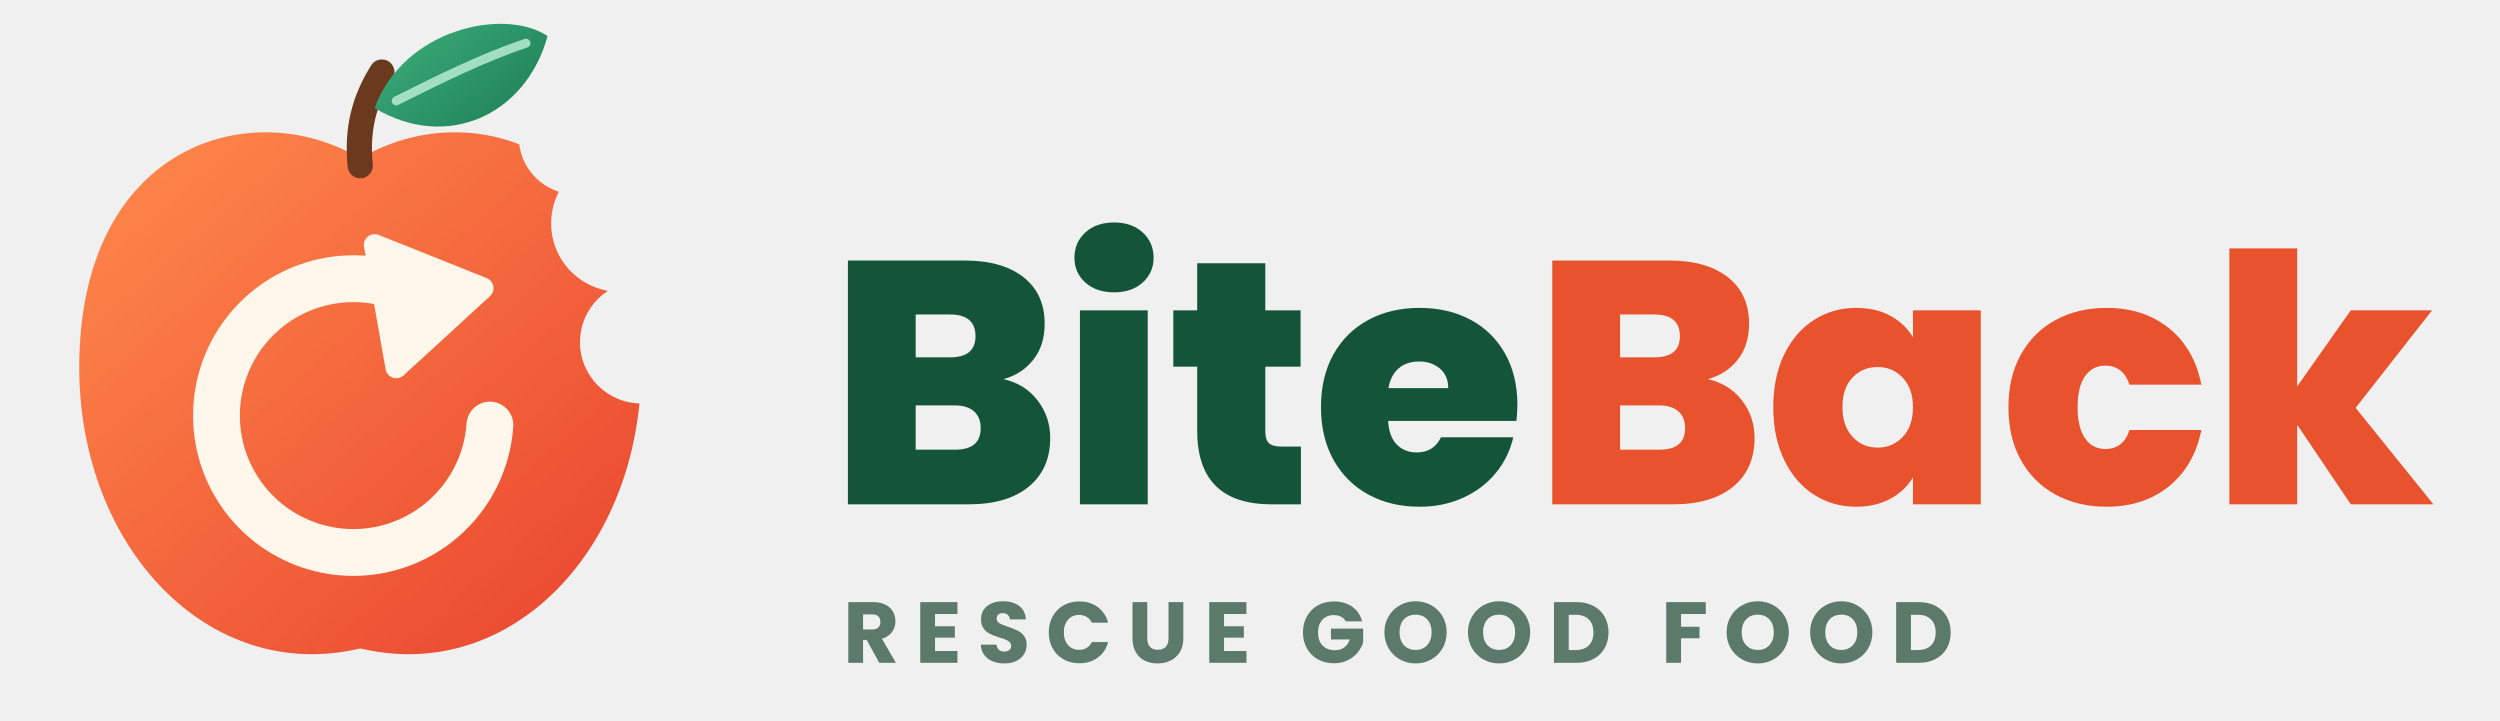
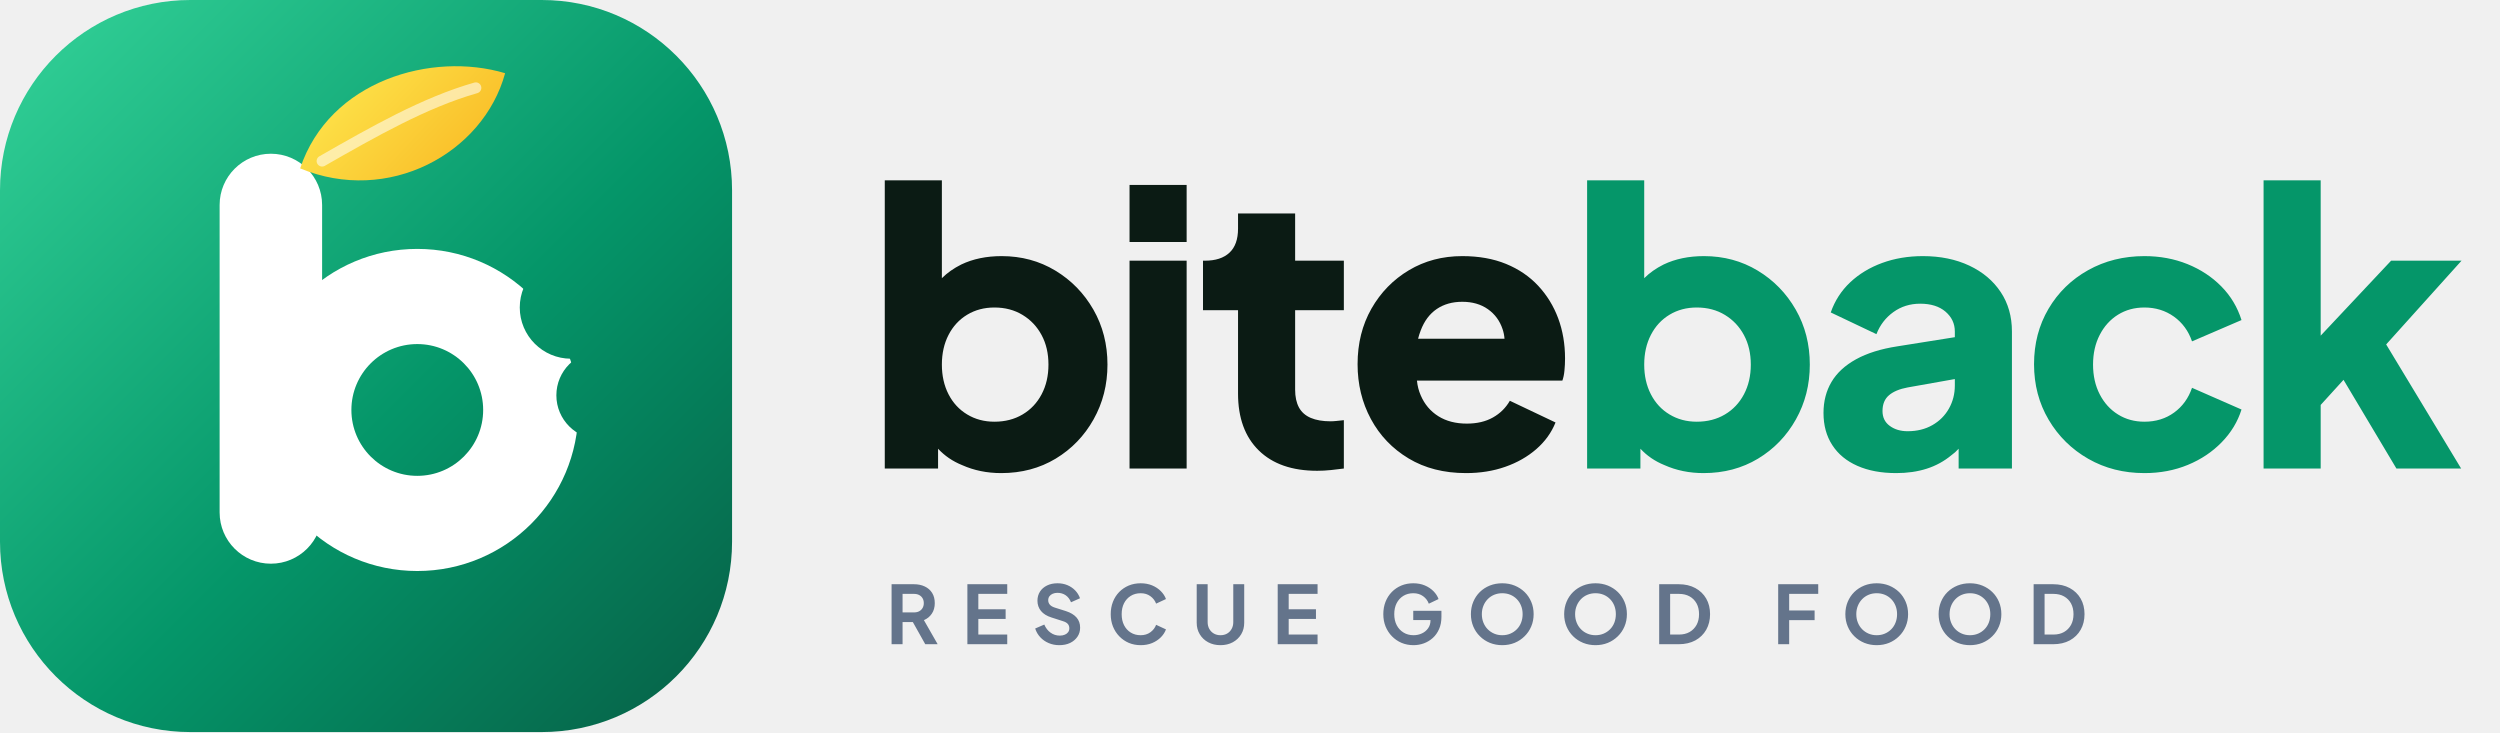
- <svg xmlns="http://www.w3.org/2000/svg" viewBox="0 0 694 200" role="img" aria-label="BiteBack">
+ <svg xmlns="http://www.w3.org/2000/svg" viewBox="0 0 683 200" role="img" aria-label="BiteBack">
  <defs>
-     <linearGradient id="l-fruit" x1="30" y1="30" x2="170" y2="190" gradientUnits="userSpaceOnUse">
-       <stop offset="0" stop-color="#FF8A4C" />
-       <stop offset="1" stop-color="#E8432E" />
+     <linearGradient id="l-tile" x1="0" y1="0" x2="200" y2="200" gradientUnits="userSpaceOnUse">
+       <stop offset="0" stop-color="#34D399" />
+       <stop offset=".55" stop-color="#059669" />
+       <stop offset="1" stop-color="#065F46" />
    </linearGradient>
-     <linearGradient id="l-leaf" x1="96" y1="10" x2="140" y2="60" gradientUnits="userSpaceOnUse">
-       <stop offset="0" stop-color="#3FB27F" />
-       <stop offset="1" stop-color="#15724A" />
+     <linearGradient id="l-leaf" x1="96" y1="20" x2="150" y2="70" gradientUnits="userSpaceOnUse">
+       <stop offset="0" stop-color="#FDE047" />
+       <stop offset="1" stop-color="#F59E0B" />
    </linearGradient>
-     <mask id="l-bite" maskUnits="userSpaceOnUse" x="0" y="0" width="200" height="200">
-       <rect width="200" height="200" fill="#fff" />
-       <circle cx="172" cy="62" r="19" fill="#000" />
-       <circle cx="178" cy="95" r="17" fill="#000" />
-       <circle cx="160" cy="38" r="16" fill="#000" />
+     <mask id="l-b" maskUnits="userSpaceOnUse" x="0" y="0" width="200" height="200">
+       <rect width="200" height="200" fill="#000" />
+       <rect x="54" y="46" width="28" height="112" rx="14" fill="#fff" />
+       <circle cx="108" cy="116" r="44" fill="#fff" />
+       <circle cx="108" cy="116" r="18" fill="#000" />
+       <circle cx="150" cy="88" r="14" fill="#000" />
+       <circle cx="158" cy="112" r="12" fill="#000" />
    </mask>
  </defs>
-   <g mask="url(#l-bite)">
-     <path d="M100 44 C 70 26, 22 40, 22 102 C 22 152, 58 190, 100 180 C 142 190, 178 152, 178 102 C 178 40, 130 26, 100 44 Z" fill="url(#l-fruit)" />
+   <rect width="200" height="200" rx="52" fill="url(#l-tile)" />
+   <g transform="translate(6 -4)">
+     <rect x="-6" y="4" width="200" height="200" fill="#fff" mask="url(#l-b)" />
+     <path d="M76 50 C 84 26, 112 18, 132 24 C 126 46, 100 60, 76 50 Z" fill="url(#l-leaf)" />
+     <path d="M82 48 C 96 40, 110 32, 124 28" fill="none" stroke="#fff" stroke-opacity=".55" stroke-width="3" stroke-linecap="round" />
  </g>
-   <path d="M100 46 C 99 36, 101 28, 106 20" fill="none" stroke="#6B3A1E" stroke-width="7" stroke-linecap="round" />
-   <path d="M104 30 C 112 8, 140 2, 152 10 C 146 32, 124 42, 104 30 Z" fill="url(#l-leaf)" />
-   <path d="M110 28 C 122 22, 134 16, 146 12" fill="none" stroke="#BFF0D6" stroke-width="2.5" stroke-linecap="round" opacity=".8" />
-   <path d="M136 118 A 38 38 0 1 1 118 83" fill="none" stroke="#FFF7EC" stroke-width="13" stroke-linecap="round" />
-   <path d="M104 68 L 134 80 L 110 102 Z" fill="#FFF7EC" stroke="#FFF7EC" stroke-width="6" stroke-linejoin="round" />
-   <path d="M278.58 105.25Q284.53 106.59 288.03 111.15Q291.54 115.71 291.54 121.57Q291.54 130.21 285.58 135.10Q279.63 140 268.88 140L235.38 140L235.38 72.32L267.82 72.32Q278.19 72.32 284.10 76.93Q290 81.54 290 89.89Q290 95.84 286.88 99.82Q283.76 103.81 278.58 105.25M254.19 87.30L254.19 99.20L263.70 99.20Q270.80 99.20 270.80 93.34Q270.80 87.30 263.70 87.30L254.19 87.30M265.14 124.83Q272.24 124.83 272.24 118.88Q272.24 115.81 270.37 114.18Q268.50 112.54 265.04 112.54L254.19 112.54L254.19 124.83L265.14 124.83M309.30 81.15Q304.30 81.15 301.28 78.42Q298.26 75.68 298.26 71.55Q298.26 67.33 301.28 64.54Q304.30 61.76 309.30 61.76Q314.19 61.76 317.22 64.54Q320.24 67.33 320.24 71.55Q320.24 75.68 317.22 78.42Q314.19 81.15 309.30 81.15M299.79 86.14L318.61 86.14L318.61 140L299.79 140L299.79 86.14M355.66 123.97L361.14 123.97L361.14 140L352.98 140Q332.34 140 332.34 119.55L332.34 101.79L325.71 101.79L325.71 86.14L332.34 86.14L332.34 73.09L351.25 73.09L351.25 86.14L361.04 86.14L361.04 101.79L351.25 101.79L351.25 119.84Q351.25 122.05 352.26 123.01Q353.26 123.97 355.66 123.97M421.23 112.45Q421.23 114.66 420.94 116.86L385.33 116.86Q385.62 121.28 387.78 123.44Q389.94 125.60 393.30 125.60Q398 125.60 400.02 121.38L420.08 121.38Q418.83 126.94 415.23 131.31Q411.63 135.68 406.16 138.18Q400.69 140.67 394.06 140.67Q386.10 140.67 379.90 137.31Q373.71 133.95 370.21 127.71Q366.70 121.47 366.70 113.02Q366.70 104.58 370.16 98.38Q373.62 92.19 379.81 88.83Q386 85.47 394.06 85.47Q402.03 85.47 408.18 88.74Q414.32 92 417.78 98.10Q421.23 104.19 421.23 112.45M385.42 107.74L402.03 107.74Q402.03 104.29 399.73 102.32Q397.42 100.35 393.97 100.35Q390.51 100.35 388.30 102.22Q386.10 104.10 385.42 107.74" fill="#14553A" />
-   <path d="M474.11 105.25Q480.06 106.59 483.57 111.15Q487.07 115.71 487.07 121.57Q487.07 130.21 481.12 135.10Q475.17 140 464.42 140L430.91 140L430.91 72.32L463.36 72.32Q473.73 72.32 479.63 76.93Q485.54 81.54 485.54 89.89Q485.54 95.84 482.42 99.82Q479.30 103.81 474.11 105.25M449.73 87.30L449.73 99.20L459.23 99.20Q466.34 99.20 466.34 93.34Q466.34 87.30 459.23 87.30L449.73 87.30M460.67 124.83Q467.78 124.83 467.78 118.88Q467.78 115.81 465.90 114.18Q464.03 112.54 460.58 112.54L449.73 112.54L449.73 124.83L460.67 124.83M492.26 113.02Q492.26 104.67 495.28 98.43Q498.30 92.19 503.54 88.83Q508.77 85.47 515.20 85.47Q520.77 85.47 524.80 87.68Q528.83 89.89 531.04 93.63L531.04 86.14L549.86 86.14L549.86 140L531.04 140L531.04 132.51Q528.83 136.26 524.75 138.46Q520.67 140.67 515.20 140.67Q508.77 140.67 503.54 137.31Q498.30 133.95 495.28 127.66Q492.26 121.38 492.26 113.02M531.04 113.02Q531.04 107.84 528.21 104.86Q525.38 101.89 521.25 101.89Q517.02 101.89 514.24 104.82Q511.46 107.74 511.46 113.02Q511.46 118.21 514.24 121.23Q517.02 124.26 521.25 124.26Q525.38 124.26 528.21 121.28Q531.04 118.30 531.04 113.02M557.54 113.02Q557.54 104.67 560.99 98.43Q564.45 92.19 570.64 88.83Q576.83 85.47 584.80 85.47Q595.07 85.47 602.08 91.09Q609.09 96.70 611.10 106.78L591.14 106.78Q589.41 101.50 584.42 101.50Q580.86 101.50 578.80 104.43Q576.74 107.36 576.74 113.02Q576.74 118.69 578.80 121.66Q580.86 124.64 584.42 124.64Q589.50 124.64 591.14 119.36L611.10 119.36Q609.09 129.34 602.08 135.01Q595.07 140.67 584.80 140.67Q576.83 140.67 570.64 137.31Q564.45 133.95 560.99 127.71Q557.54 121.47 557.54 113.02M675.52 140L652.58 140L637.70 117.92L637.70 140L618.88 140L618.88 68.96L637.70 68.96L637.70 107.26L652.58 86.14L675.14 86.14L653.92 113.22" fill="#E8532E" />
-   <path d="M248.71 184L244.08 184L240.58 177.64L239.59 177.64L239.59 184L235.49 184L235.49 167.15L242.38 167.15Q244.37 167.15 245.77 167.85Q247.18 168.54 247.87 169.76Q248.57 170.97 248.57 172.46Q248.57 174.14 247.62 175.46Q246.67 176.78 244.82 177.33L248.71 184M239.59 170.56L239.59 174.74L242.14 174.74Q243.26 174.74 243.83 174.18Q244.39 173.63 244.39 172.62Q244.39 171.66 243.83 171.11Q243.26 170.56 242.14 170.56L239.59 170.56M265.78 170.44L259.56 170.44L259.56 173.85L265.06 173.85L265.06 177.02L259.56 177.02L259.56 180.71L265.78 180.71L265.78 184L255.46 184L255.46 167.15L265.78 167.15L265.78 170.44M278.86 184.17Q277.01 184.17 275.54 183.57Q274.08 182.97 273.20 181.79Q272.33 180.62 272.28 178.96L276.65 178.96Q276.74 179.90 277.30 180.39Q277.85 180.88 278.74 180.88Q279.65 180.88 280.18 180.46Q280.70 180.04 280.70 179.30Q280.70 178.67 280.28 178.26Q279.86 177.86 279.25 177.59Q278.64 177.33 277.51 176.99Q275.88 176.49 274.85 175.98Q273.82 175.48 273.07 174.50Q272.33 173.51 272.33 171.93Q272.33 169.58 274.03 168.24Q275.74 166.91 278.47 166.91Q281.26 166.91 282.96 168.24Q284.66 169.58 284.78 171.95L280.34 171.95Q280.30 171.14 279.74 170.67Q279.19 170.20 278.33 170.20Q277.58 170.20 277.13 170.60Q276.67 170.99 276.67 171.74Q276.67 172.55 277.44 173.01Q278.21 173.46 279.84 173.99Q281.47 174.54 282.49 175.05Q283.51 175.55 284.26 176.51Q285 177.47 285 178.98Q285 180.42 284.27 181.60Q283.54 182.78 282.14 183.47Q280.75 184.17 278.86 184.17M291.14 175.55Q291.14 173.06 292.22 171.10Q293.30 169.14 295.24 168.05Q297.17 166.96 299.62 166.96Q302.62 166.96 304.75 168.54Q306.89 170.13 307.61 172.86L303.10 172.86Q302.59 171.81 301.67 171.26Q300.74 170.70 299.57 170.70Q297.67 170.70 296.50 172.02Q295.32 173.34 295.32 175.55Q295.32 177.76 296.50 179.08Q297.67 180.40 299.57 180.40Q300.74 180.40 301.67 179.85Q302.59 179.30 303.10 178.24L307.61 178.24Q306.89 180.98 304.75 182.55Q302.62 184.12 299.62 184.12Q297.17 184.12 295.24 183.03Q293.30 181.94 292.22 179.99Q291.14 178.05 291.14 175.55M314.38 167.15L318.48 167.15L318.48 177.23Q318.48 178.74 319.22 179.56Q319.97 180.38 321.41 180.38Q322.85 180.38 323.62 179.56Q324.38 178.74 324.38 177.23L324.38 167.15L328.49 167.15L328.49 177.21Q328.49 179.46 327.53 181.02Q326.57 182.58 324.95 183.38Q323.33 184.17 321.34 184.17Q319.34 184.17 317.77 183.39Q316.20 182.61 315.29 181.04Q314.38 179.46 314.38 177.21L314.38 167.15M346.01 170.44L339.79 170.44L339.79 173.85L345.29 173.85L345.29 177.02L339.79 177.02L339.79 180.71L346.01 180.71L346.01 184L335.69 184L335.69 167.15L346.01 167.15L346.01 170.44M378.12 172.48L373.58 172.48Q373.13 171.64 372.28 171.20Q371.42 170.75 370.27 170.75Q368.28 170.75 367.08 172.06Q365.88 173.37 365.88 175.55Q365.88 177.88 367.14 179.19Q368.40 180.50 370.61 180.50Q372.12 180.50 373.16 179.73Q374.21 178.96 374.69 177.52L369.48 177.52L369.48 174.50L378.41 174.50L378.41 178.31Q377.95 179.85 376.86 181.17Q375.77 182.49 374.09 183.30Q372.41 184.12 370.30 184.12Q367.80 184.12 365.84 183.03Q363.89 181.94 362.80 179.99Q361.70 178.05 361.70 175.55Q361.70 173.06 362.80 171.10Q363.89 169.14 365.83 168.05Q367.78 166.96 370.27 166.96Q373.30 166.96 375.37 168.42Q377.45 169.89 378.12 172.48M392.98 184.17Q390.60 184.17 388.62 183.06Q386.64 181.96 385.48 179.98Q384.31 178 384.31 175.53Q384.31 173.06 385.48 171.09Q386.64 169.12 388.62 168.02Q390.60 166.91 392.98 166.91Q395.35 166.91 397.33 168.02Q399.31 169.12 400.45 171.09Q401.59 173.06 401.59 175.53Q401.59 178 400.44 179.98Q399.29 181.96 397.32 183.06Q395.35 184.17 392.98 184.17M392.98 180.42Q394.99 180.42 396.20 179.08Q397.42 177.74 397.42 175.53Q397.42 173.30 396.20 171.96Q394.99 170.63 392.98 170.63Q390.94 170.63 389.72 171.95Q388.51 173.27 388.51 175.53Q388.51 177.76 389.72 179.09Q390.94 180.42 392.98 180.42M416.16 184.17Q413.78 184.17 411.80 183.06Q409.82 181.96 408.66 179.98Q407.50 178 407.50 175.53Q407.50 173.06 408.66 171.09Q409.82 169.12 411.80 168.02Q413.78 166.91 416.16 166.91Q418.54 166.91 420.52 168.02Q422.50 169.12 423.64 171.09Q424.78 173.06 424.78 175.53Q424.78 178 423.62 179.98Q422.47 181.96 420.50 183.06Q418.54 184.17 416.16 184.17M416.16 180.42Q418.18 180.42 419.39 179.08Q420.60 177.74 420.60 175.53Q420.60 173.30 419.39 171.96Q418.18 170.63 416.16 170.63Q414.12 170.63 412.91 171.95Q411.70 173.27 411.70 175.53Q411.70 177.76 412.91 179.09Q414.12 180.42 416.16 180.42M437.69 167.15Q440.35 167.15 442.34 168.21Q444.34 169.26 445.43 171.17Q446.52 173.08 446.52 175.58Q446.52 178.05 445.43 179.97Q444.34 181.89 442.33 182.94Q440.33 184 437.69 184L431.38 184L431.38 167.15L437.69 167.15M437.42 180.45Q439.75 180.45 441.05 179.18Q442.34 177.90 442.34 175.58Q442.34 173.25 441.05 171.95Q439.75 170.66 437.42 170.66L435.48 170.66L435.48 180.45L437.42 180.45M462.55 167.15L473.52 167.15L473.52 170.44L466.66 170.44L466.66 173.99L471.79 173.99L471.79 177.18L466.66 177.18L466.66 184L462.55 184L462.55 167.15M487.97 184.17Q485.59 184.17 483.61 183.06Q481.63 181.96 480.47 179.98Q479.30 178 479.30 175.53Q479.30 173.06 480.47 171.09Q481.63 169.12 483.61 168.02Q485.59 166.91 487.97 166.91Q490.34 166.91 492.32 168.02Q494.30 169.12 495.44 171.09Q496.58 173.06 496.58 175.53Q496.58 178 495.43 179.98Q494.28 181.96 492.31 183.06Q490.34 184.17 487.97 184.17M487.97 180.42Q489.98 180.42 491.20 179.08Q492.41 177.74 492.41 175.53Q492.41 173.30 491.20 171.96Q489.98 170.63 487.97 170.63Q485.93 170.63 484.72 171.95Q483.50 173.27 483.50 175.53Q483.50 177.76 484.72 179.09Q485.93 180.42 487.97 180.42M511.15 184.17Q508.78 184.17 506.80 183.06Q504.82 181.96 503.65 179.98Q502.49 178 502.49 175.53Q502.49 173.06 503.65 171.09Q504.82 169.12 506.80 168.02Q508.78 166.91 511.15 166.91Q513.53 166.91 515.51 168.02Q517.49 169.12 518.63 171.09Q519.77 173.06 519.77 175.53Q519.77 178 518.62 179.98Q517.46 181.96 515.50 183.06Q513.53 184.17 511.15 184.17M511.15 180.42Q513.17 180.42 514.38 179.08Q515.59 177.74 515.59 175.53Q515.59 173.30 514.38 171.96Q513.17 170.63 511.15 170.63Q509.11 170.63 507.90 171.95Q506.69 173.27 506.69 175.53Q506.69 177.76 507.90 179.09Q509.11 180.42 511.15 180.42M532.68 167.15Q535.34 167.15 537.34 168.21Q539.33 169.26 540.42 171.17Q541.51 173.08 541.51 175.58Q541.51 178.05 540.42 179.97Q539.33 181.89 537.32 182.94Q535.32 184 532.68 184L526.37 184L526.37 167.15L532.68 167.15M532.42 180.45Q534.74 180.45 536.04 179.18Q537.34 177.90 537.34 175.58Q537.34 173.25 536.04 171.95Q534.74 170.66 532.42 170.66L530.47 170.66L530.47 180.45" fill="#5B7A6A" />
+   <path d="M273.54 129.25Q267.72 129.25 262.83 127.06Q258.98 125.50 256.28 122.59L256.28 128L241.72 128L241.72 49.27L257.32 49.27L257.32 76Q259.50 73.82 262.62 72.26Q267.41 69.97 273.65 69.97Q281.76 69.97 288.31 73.92Q294.86 77.87 298.71 84.58Q302.56 91.29 302.56 99.61Q302.56 107.82 298.76 114.58Q294.97 121.34 288.42 125.30Q281.86 129.25 273.54 129.25M271.67 115.21Q276.04 115.21 279.37 113.23Q282.70 111.26 284.57 107.72Q286.44 104.18 286.44 99.61Q286.44 95.03 284.57 91.55Q282.70 88.06 279.37 86.04Q276.04 84.01 271.67 84.01Q267.51 84.01 264.24 85.98Q260.96 87.96 259.14 91.50Q257.32 95.03 257.32 99.61Q257.32 104.18 259.14 107.72Q260.96 111.26 264.24 113.23Q267.51 115.21 271.67 115.21M324.19 128L308.59 128L308.59 71.22L324.19 71.22L324.19 128M324.19 66.12L308.59 66.12L308.59 50.52L324.19 50.52M359.86 128.62Q349.57 128.62 343.90 123.06Q338.23 117.50 338.23 107.51L338.23 84.74L328.66 84.74L328.66 71.22L329.18 71.22Q333.55 71.22 335.89 69.03Q338.23 66.85 338.23 62.48L338.23 58.32L353.83 58.32L353.83 71.22L367.14 71.22L367.14 84.74L353.83 84.74L353.83 106.47Q353.83 109.38 354.87 111.31Q355.91 113.23 358.10 114.17Q360.28 115.10 363.50 115.10Q364.23 115.10 365.17 115Q366.10 114.90 367.14 114.79L367.14 128Q365.58 128.21 363.61 128.42Q361.63 128.62 359.86 128.62M400.53 129.25Q391.48 129.25 384.82 125.24Q378.17 121.24 374.53 114.48Q370.89 107.72 370.89 99.50Q370.89 90.98 374.68 84.32Q378.48 77.66 384.93 73.82Q391.38 69.97 399.49 69.97Q406.25 69.97 411.45 72.10Q416.65 74.23 420.24 78.08Q423.82 81.93 425.70 86.97Q427.57 92.02 427.57 97.94Q427.57 99.61 427.41 101.22Q427.26 102.83 426.84 103.98L387.11 103.98Q387.32 106.16 388.15 108.03Q389.71 111.67 392.94 113.70Q396.16 115.73 400.74 115.73Q404.90 115.73 407.86 114.06Q410.82 112.40 412.49 109.49L424.97 115.42Q423.30 119.58 419.72 122.70Q416.13 125.82 411.24 127.53Q406.35 129.25 400.53 129.25M387.42 92.54L411.03 92.54Q410.93 91.18 410.51 89.94Q409.37 86.50 406.51 84.48Q403.65 82.45 399.49 82.45Q395.43 82.45 392.52 84.42Q389.61 86.40 388.15 90.25Q387.74 91.29 387.42 92.54" fill="#0B1B14" />
+   <path d="M465.42 129.25Q459.60 129.25 454.71 127.06Q450.86 125.50 448.16 122.59L448.16 128L433.60 128L433.60 49.27L449.20 49.27L449.20 76Q451.38 73.82 454.50 72.26Q459.29 69.97 465.53 69.97Q473.64 69.97 480.19 73.92Q486.74 77.87 490.59 84.58Q494.44 91.29 494.44 99.61Q494.44 107.82 490.64 114.58Q486.85 121.34 480.30 125.30Q473.74 129.25 465.42 129.25M463.55 115.21Q467.92 115.21 471.25 113.23Q474.58 111.26 476.45 107.72Q478.32 104.18 478.32 99.61Q478.32 95.03 476.45 91.55Q474.58 88.06 471.25 86.04Q467.92 84.01 463.55 84.01Q459.39 84.01 456.12 85.98Q452.84 87.96 451.02 91.50Q449.20 95.03 449.20 99.61Q449.20 104.18 451.02 107.72Q452.84 111.26 456.12 113.23Q459.39 115.21 463.55 115.21M518.05 129.25Q511.91 129.25 507.44 127.27Q502.97 125.30 500.58 121.60Q498.18 117.91 498.18 112.82Q498.18 108.03 500.37 104.34Q502.55 100.65 507.08 98.15Q511.60 95.66 518.36 94.62L534.06 92.12L534.06 90.56Q534.06 87.34 531.52 85.15Q528.97 82.97 524.60 82.97Q520.44 82.97 517.27 85.26Q514.10 87.54 512.64 91.29L500.16 85.36Q501.82 80.58 505.46 77.14Q509.10 73.71 514.20 71.84Q519.30 69.97 525.33 69.97Q532.50 69.97 538.02 72.57Q543.53 75.17 546.60 79.80Q549.66 84.42 549.66 90.56L549.66 128L535.10 128L535.10 122.59Q534.17 123.63 533.13 124.36Q530.11 126.86 526.37 128.05Q522.62 129.25 518.05 129.25M534.06 105.33L534.06 103.56L521.17 105.85Q517.84 106.47 516.07 107.98Q514.30 109.49 514.30 112.30Q514.30 114.90 516.28 116.35Q518.26 117.81 521.17 117.81Q525.02 117.81 527.93 116.14Q530.84 114.48 532.45 111.62Q534.06 108.76 534.06 105.33M585.86 129.25Q577.33 129.25 570.52 125.35Q563.70 121.45 559.70 114.69Q555.70 107.93 555.70 99.50Q555.70 91.08 559.65 84.37Q563.60 77.66 570.46 73.82Q577.33 69.97 585.86 69.97Q592.20 69.97 597.61 72.15Q603.02 74.34 606.86 78.24Q610.71 82.14 612.38 87.44L598.86 93.26Q597.40 89 593.92 86.50Q590.43 84.01 585.86 84.01Q581.80 84.01 578.63 85.98Q575.46 87.96 573.64 91.50Q571.82 95.03 571.82 99.61Q571.82 104.18 573.64 107.72Q575.46 111.26 578.63 113.23Q581.80 115.21 585.86 115.21Q590.54 115.21 593.97 112.71Q597.40 110.22 598.86 105.95L612.38 111.88Q610.82 116.87 606.97 120.82Q603.12 124.78 597.71 127.01Q592.30 129.25 585.86 129.25M634.01 128L618.41 128L618.41 49.27L634.01 49.27L634.01 91.70L653.25 71.22L672.49 71.22L651.90 94.10L672.38 128L654.70 128L640.25 103.77L634.01 110.63" fill="#059669" />
+   <path d="M246.58 176L243.58 176L243.58 159.61L249.68 159.61Q251.35 159.61 252.64 160.22Q253.92 160.82 254.65 161.97Q255.38 163.13 255.38 164.78Q255.38 166.47 254.57 167.66Q253.77 168.85 252.41 169.42L256.17 176L252.78 176L249.39 169.95L246.58 169.95L246.58 176M246.58 162.25L246.58 167.31L249.72 167.31Q250.54 167.31 251.13 166.99Q251.72 166.67 252.05 166.10Q252.38 165.53 252.38 164.78Q252.38 164.01 252.05 163.45Q251.72 162.89 251.13 162.57Q250.54 162.25 249.72 162.25M275.18 176L264.29 176L264.29 159.61L275.18 159.61L275.18 162.25L267.28 162.25L267.28 166.45L274.74 166.45L274.74 169.09L267.28 169.09L267.28 173.36L275.18 173.36M289.39 176.26Q287.83 176.26 286.50 175.69Q285.16 175.12 284.21 174.10Q283.25 173.07 282.81 171.71L285.30 170.63Q285.89 172.04 287.01 172.84Q288.13 173.65 289.54 173.65Q290.33 173.65 290.92 173.39Q291.50 173.14 291.82 172.70Q292.14 172.26 292.14 171.64Q292.14 170.92 291.71 170.44Q291.28 169.97 290.42 169.71L287.28 168.70Q285.36 168.10 284.39 166.91Q283.43 165.73 283.43 164.12Q283.43 162.71 284.12 161.63Q284.81 160.56 286.06 159.95Q287.30 159.35 288.90 159.35Q290.38 159.35 291.61 159.86Q292.84 160.38 293.73 161.29Q294.62 162.21 295.06 163.44L292.60 164.54Q292.12 163.31 291.15 162.63Q290.18 161.96 288.90 161.96Q288.16 161.96 287.58 162.22Q287.01 162.47 286.69 162.92Q286.37 163.37 286.37 163.99Q286.37 164.67 286.81 165.19Q287.25 165.70 288.16 165.99L291.17 166.94Q293.13 167.57 294.11 168.70Q295.09 169.82 295.09 171.47Q295.09 172.88 294.36 173.95Q293.63 175.03 292.36 175.65Q291.08 176.26 289.39 176.26M311.63 176.26Q309.87 176.26 308.38 175.63Q306.90 174.99 305.79 173.84Q304.68 172.70 304.06 171.16Q303.45 169.62 303.45 167.79Q303.45 165.97 304.05 164.42Q304.66 162.87 305.77 161.73Q306.88 160.60 308.37 159.97Q309.87 159.35 311.63 159.35Q313.39 159.35 314.79 159.94Q316.18 160.53 317.15 161.51Q318.12 162.49 318.54 163.66L315.85 164.91Q315.39 163.68 314.29 162.88Q313.19 162.07 311.63 162.07Q310.09 162.07 308.91 162.80Q307.74 163.53 307.09 164.80Q306.44 166.08 306.44 167.79Q306.44 169.51 307.09 170.80Q307.74 172.08 308.91 172.81Q310.09 173.54 311.63 173.54Q313.19 173.54 314.29 172.73Q315.39 171.93 315.85 170.70L318.54 171.95Q318.12 173.12 317.15 174.10Q316.18 175.08 314.79 175.67Q313.39 176.26 311.63 176.26M333.43 176.26Q331.54 176.26 330.08 175.47Q328.61 174.68 327.78 173.29Q326.94 171.91 326.94 170.15L326.94 159.61L329.93 159.61L329.93 169.99Q329.93 171.01 330.38 171.82Q330.84 172.63 331.63 173.09Q332.42 173.54 333.43 173.54Q334.47 173.54 335.25 173.09Q336.03 172.63 336.48 171.82Q336.93 171.01 336.93 169.99L336.93 159.61L339.92 159.61L339.92 170.15Q339.92 171.91 339.09 173.29Q338.25 174.68 336.79 175.47Q335.32 176.26 333.43 176.26M359.96 176L349.07 176L349.07 159.61L359.96 159.61L359.96 162.25L352.07 162.25L352.07 166.45L359.52 166.45L359.52 169.09L352.07 169.09L352.07 173.36L359.96 173.36M386.17 176.26Q384.41 176.26 382.91 175.63Q381.41 174.99 380.29 173.84Q379.17 172.70 378.54 171.16Q377.92 169.62 377.92 167.79Q377.92 165.97 378.52 164.42Q379.13 162.87 380.24 161.73Q381.35 160.60 382.84 159.97Q384.34 159.35 386.10 159.35Q387.86 159.35 389.26 159.94Q390.65 160.53 391.62 161.51Q392.59 162.49 393.01 163.66L390.35 164.93Q389.88 163.66 388.78 162.87Q387.68 162.07 386.10 162.07Q384.56 162.07 383.38 162.80Q382.21 163.53 381.56 164.80Q380.91 166.08 380.91 167.79Q380.91 169.51 381.58 170.80Q382.25 172.08 383.44 172.81Q384.63 173.54 386.17 173.54Q387.42 173.54 388.48 173.04Q389.53 172.55 390.17 171.63Q390.81 170.72 390.81 169.47L390.81 169.40L386.10 169.40L386.10 166.87L393.80 166.87L393.80 168.52Q393.80 170.41 393.16 171.86Q392.52 173.32 391.44 174.29Q390.35 175.27 388.98 175.77Q387.62 176.26 386.17 176.26M410.41 176.26Q408.61 176.26 407.04 175.63Q405.48 174.99 404.32 173.84Q403.15 172.70 402.50 171.15Q401.85 169.60 401.85 167.79Q401.85 165.97 402.49 164.43Q403.13 162.89 404.29 161.74Q405.46 160.60 407.02 159.97Q408.58 159.35 410.41 159.35Q412.24 159.35 413.80 159.98Q415.36 160.62 416.53 161.75Q417.69 162.89 418.34 164.43Q418.99 165.97 418.99 167.79Q418.99 169.60 418.33 171.15Q417.67 172.70 416.50 173.84Q415.34 174.99 413.79 175.63Q412.24 176.26 410.41 176.26M410.41 173.54Q411.62 173.54 412.63 173.11Q413.64 172.68 414.40 171.91Q415.16 171.14 415.57 170.08Q415.98 169.03 415.98 167.79Q415.98 166.56 415.57 165.52Q415.16 164.47 414.40 163.69Q413.64 162.91 412.63 162.49Q411.62 162.07 410.41 162.07Q409.22 162.07 408.21 162.49Q407.20 162.91 406.44 163.69Q405.68 164.47 405.26 165.52Q404.84 166.56 404.84 167.79Q404.84 169.03 405.26 170.08Q405.68 171.14 406.44 171.91Q407.20 172.68 408.21 173.11Q409.22 173.54 410.41 173.54M435.89 176.26Q434.08 176.26 432.52 175.63Q430.96 174.99 429.79 173.84Q428.63 172.70 427.98 171.15Q427.33 169.60 427.33 167.79Q427.33 165.97 427.97 164.43Q428.60 162.89 429.77 161.74Q430.94 160.60 432.50 159.97Q434.06 159.35 435.89 159.35Q437.71 159.35 439.27 159.98Q440.84 160.62 442 161.75Q443.17 162.89 443.82 164.43Q444.47 165.97 444.47 167.79Q444.47 169.60 443.81 171.15Q443.15 172.70 441.98 173.84Q440.81 174.99 439.26 175.63Q437.71 176.26 435.89 176.26M435.89 173.54Q437.10 173.54 438.11 173.11Q439.12 172.68 439.88 171.91Q440.64 171.14 441.05 170.08Q441.45 169.03 441.45 167.79Q441.45 166.56 441.05 165.52Q440.64 164.47 439.88 163.69Q439.12 162.91 438.11 162.49Q437.10 162.07 435.89 162.07Q434.70 162.07 433.69 162.49Q432.67 162.91 431.92 163.69Q431.16 164.47 430.74 165.52Q430.32 166.56 430.32 167.79Q430.32 169.03 430.74 170.08Q431.16 171.14 431.92 171.91Q432.67 172.68 433.69 173.11Q434.70 173.54 435.89 173.54M458.63 176L453.29 176L453.29 159.61L458.63 159.61Q461.23 159.61 463.16 160.66Q465.08 161.70 466.14 163.54Q467.19 165.37 467.19 167.79Q467.19 170.19 466.14 172.05Q465.08 173.91 463.16 174.96Q461.23 176 458.63 176M456.28 162.25L456.28 173.36L458.70 173.36Q460.37 173.36 461.59 172.67Q462.81 171.97 463.50 170.73Q464.18 169.49 464.18 167.79Q464.18 166.08 463.50 164.85Q462.81 163.61 461.59 162.93Q460.37 162.25 458.70 162.25M488.80 176L485.80 176L485.80 159.61L496.74 159.61L496.74 162.25L488.80 162.25L488.80 166.78L495.75 166.78L495.75 169.42L488.80 169.42M512.71 176.26Q510.91 176.26 509.34 175.63Q507.78 174.99 506.62 173.84Q505.45 172.70 504.80 171.15Q504.15 169.60 504.15 167.79Q504.15 165.97 504.79 164.43Q505.43 162.89 506.59 161.74Q507.76 160.60 509.32 159.97Q510.88 159.35 512.71 159.35Q514.54 159.35 516.10 159.98Q517.66 160.62 518.83 161.75Q519.99 162.89 520.64 164.43Q521.29 165.97 521.29 167.79Q521.29 169.60 520.63 171.15Q519.97 172.70 518.80 173.84Q517.64 174.99 516.09 175.63Q514.54 176.26 512.71 176.26M512.71 173.54Q513.92 173.54 514.93 173.11Q515.94 172.68 516.70 171.91Q517.46 171.14 517.87 170.08Q518.28 169.03 518.28 167.79Q518.28 166.56 517.87 165.52Q517.46 164.47 516.70 163.69Q515.94 162.91 514.93 162.49Q513.92 162.07 512.71 162.07Q511.52 162.07 510.51 162.49Q509.50 162.91 508.74 163.69Q507.98 164.47 507.56 165.52Q507.14 166.56 507.14 167.79Q507.14 169.03 507.56 170.08Q507.98 171.14 508.74 171.91Q509.50 172.68 510.51 173.11Q511.52 173.54 512.71 173.54M538.19 176.26Q536.38 176.26 534.82 175.63Q533.26 174.99 532.09 173.84Q530.93 172.70 530.28 171.15Q529.63 169.60 529.63 167.79Q529.63 165.97 530.27 164.43Q530.90 162.89 532.07 161.74Q533.24 160.60 534.80 159.97Q536.36 159.35 538.19 159.35Q540.01 159.35 541.57 159.98Q543.14 160.62 544.30 161.75Q545.47 162.89 546.12 164.43Q546.77 165.97 546.77 167.79Q546.77 169.60 546.11 171.15Q545.45 172.70 544.28 173.84Q543.11 174.99 541.56 175.63Q540.01 176.26 538.19 176.26M538.19 173.54Q539.40 173.54 540.41 173.11Q541.42 172.68 542.18 171.91Q542.94 171.14 543.35 170.08Q543.75 169.03 543.75 167.79Q543.75 166.56 543.35 165.52Q542.94 164.47 542.18 163.69Q541.42 162.91 540.41 162.49Q539.40 162.07 538.19 162.07Q537 162.07 535.99 162.49Q534.97 162.91 534.22 163.69Q533.46 164.47 533.04 165.52Q532.62 166.56 532.62 167.79Q532.62 169.03 533.04 170.08Q533.46 171.14 534.22 171.91Q534.97 172.68 535.99 173.11Q537 173.54 538.19 173.54M560.93 176L555.59 176L555.59 159.61L560.93 159.61Q563.53 159.61 565.46 160.66Q567.38 161.70 568.44 163.54Q569.49 165.37 569.49 167.79Q569.49 170.19 568.44 172.05Q567.38 173.91 565.46 174.96Q563.53 176 560.93 176M558.58 162.25L558.58 173.36L561 173.36Q562.67 173.36 563.89 172.67Q565.11 171.97 565.80 170.73Q566.48 169.49 566.48 167.79Q566.48 166.08 565.80 164.85Q565.11 163.61 563.89 162.93Q562.67 162.25 561 162.25" fill="#64748B" />
</svg>
